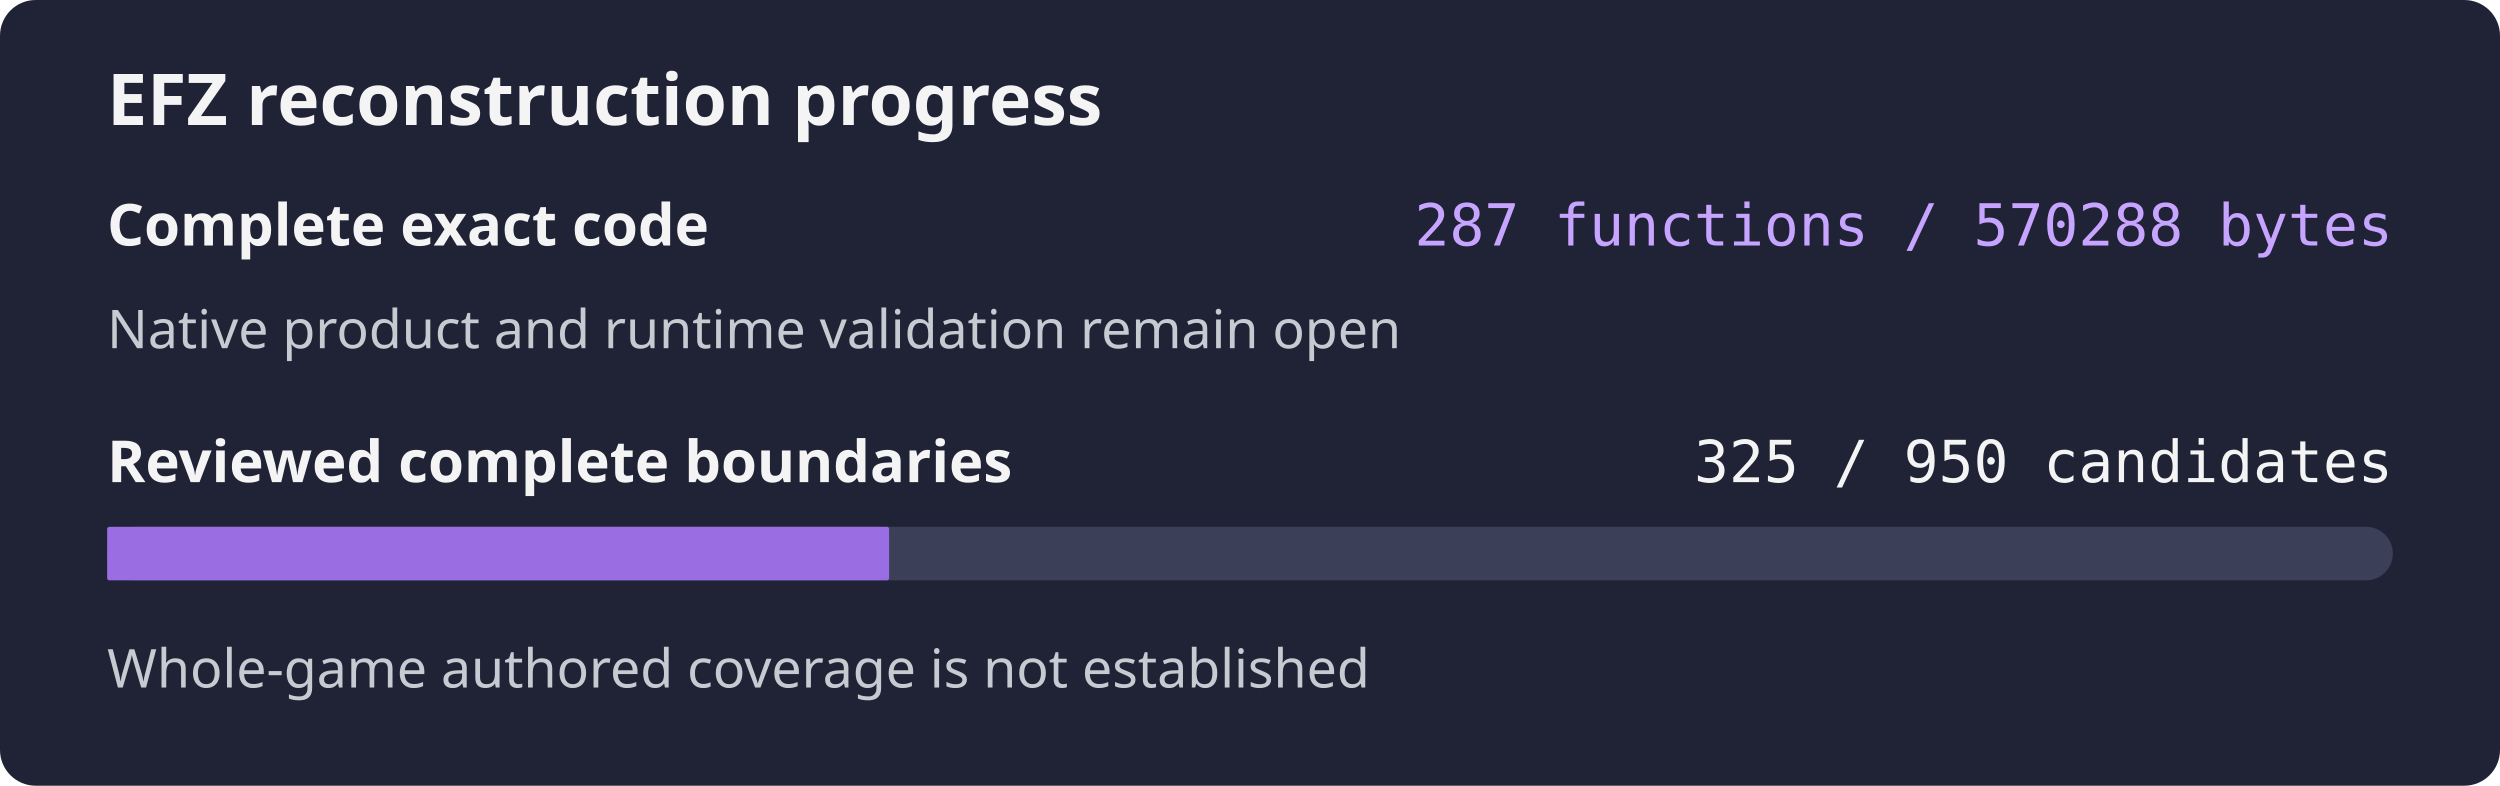
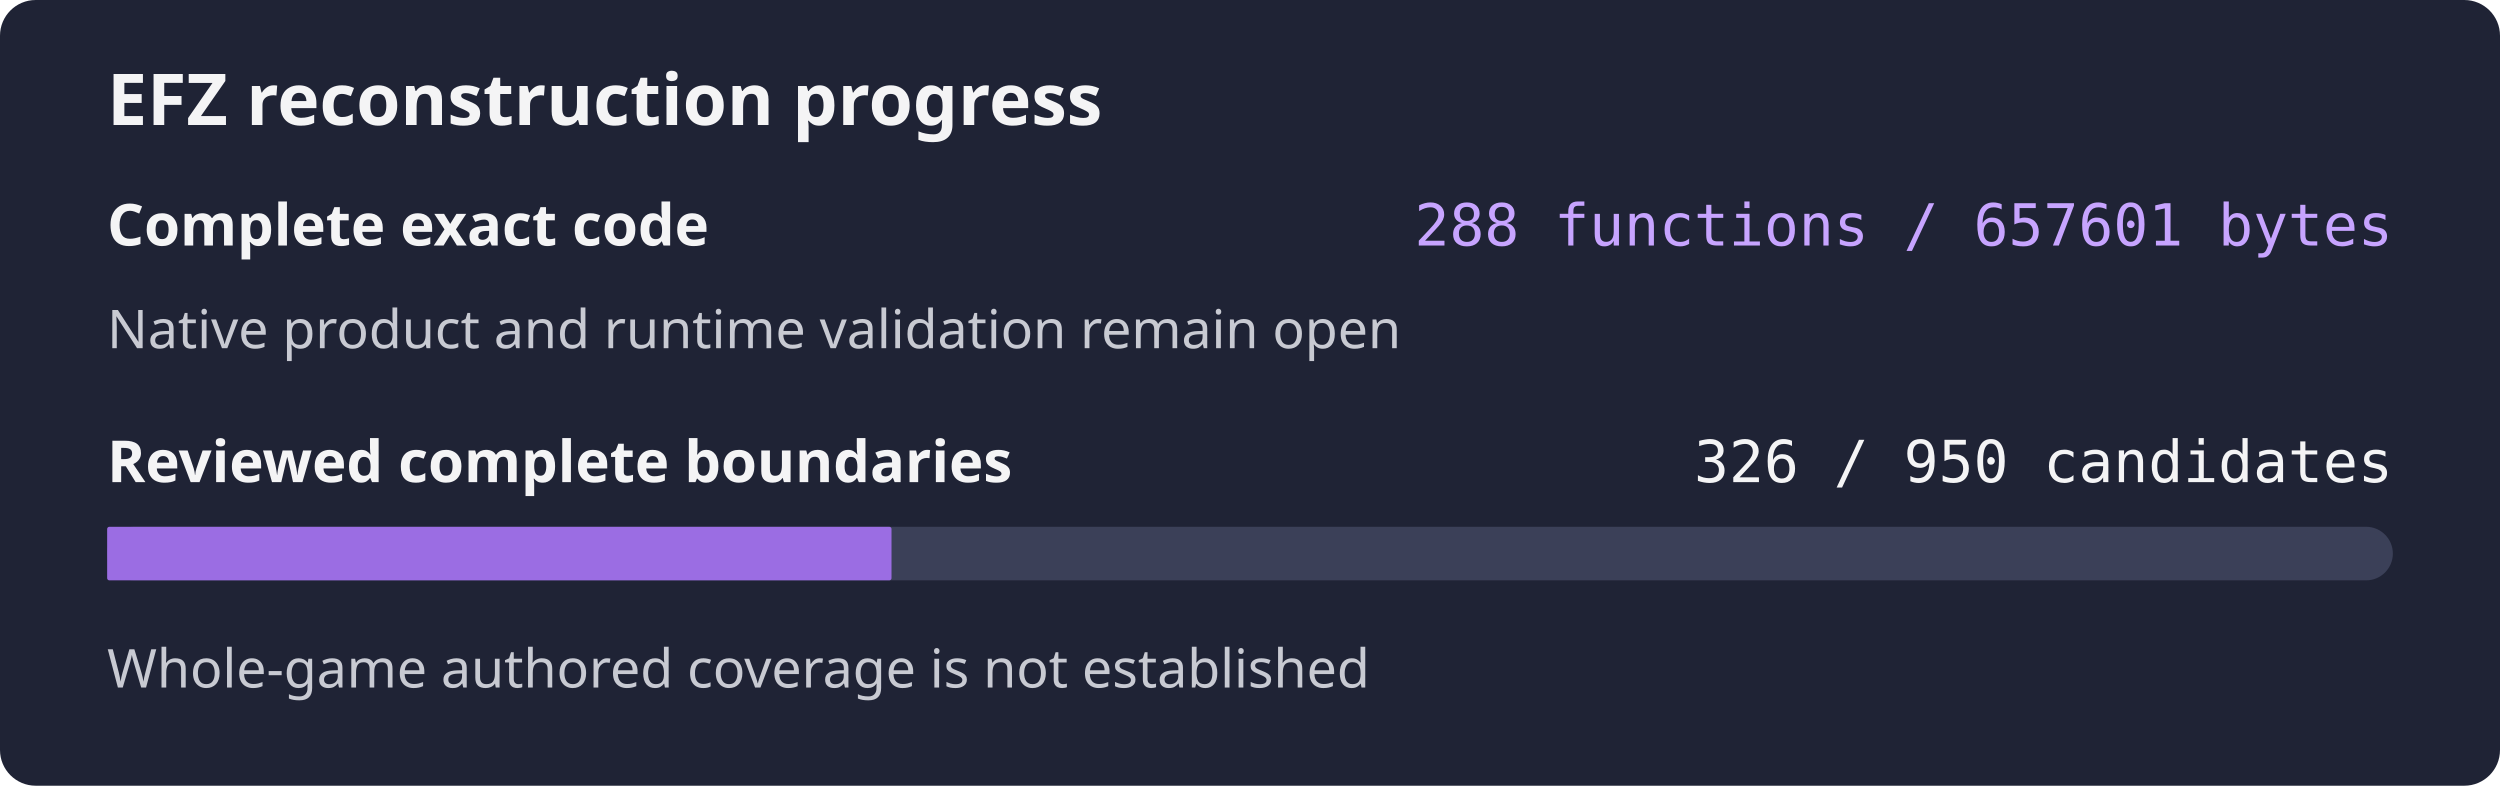
- <svg xmlns="http://www.w3.org/2000/svg" width="560" height="176" role="img" aria-label="EFZ reconstruction: 287 exact functions, 570288 exact bytes; 325 reviewed boundaries out of 950 candidates">
+ <svg xmlns="http://www.w3.org/2000/svg" width="560" height="176" role="img" aria-label="EFZ reconstruction: 288 exact functions, 657601 exact bytes; 326 reviewed boundaries out of 950 candidates">
  <rect width="560" height="176" rx="8" fill="#1f2335" />
  <text x="24" y="28" fill="#f4f4f5" font-family="sans-serif" font-size="16" font-weight="600">EFZ reconstruction progress</text>
  <text x="24" y="55" fill="#f4f4f5" font-family="sans-serif" font-size="13" font-weight="600">Complete exact code</text>
-   <text x="536" y="55" fill="#c7a4ff" text-anchor="end" font-family="monospace" font-size="13">287 functions / 570288 bytes</text>
+   <text x="536" y="55" fill="#c7a4ff" text-anchor="end" font-family="monospace" font-size="13">288 functions / 657601 bytes</text>
  <text x="24" y="78" fill="#c8cad2" font-family="sans-serif" font-size="12">Native product and runtime validation remain open</text>
  <text x="24" y="108" fill="#f4f4f5" font-family="sans-serif" font-size="13" font-weight="600">Reviewed complete boundaries</text>
-   <text x="536" y="108" fill="#f4f4f5" text-anchor="end" font-family="monospace" font-size="13">325 / 950 candidates</text>
+   <text x="536" y="108" fill="#f4f4f5" text-anchor="end" font-family="monospace" font-size="13">326 / 950 candidates</text>
  <rect x="24" y="118" width="512" height="12" rx="6" fill="#3b4058" />
-   <rect x="24" y="118" width="175.16" height="12" rx="0.5" fill="#9b6de3" />
+   <rect x="24" y="118" width="175.70" height="12" rx="0.5" fill="#9b6de3" />
  <text x="24" y="154" fill="#c8cad2" font-family="sans-serif" font-size="12">Whole-game authored coverage is not established</text>
</svg>
